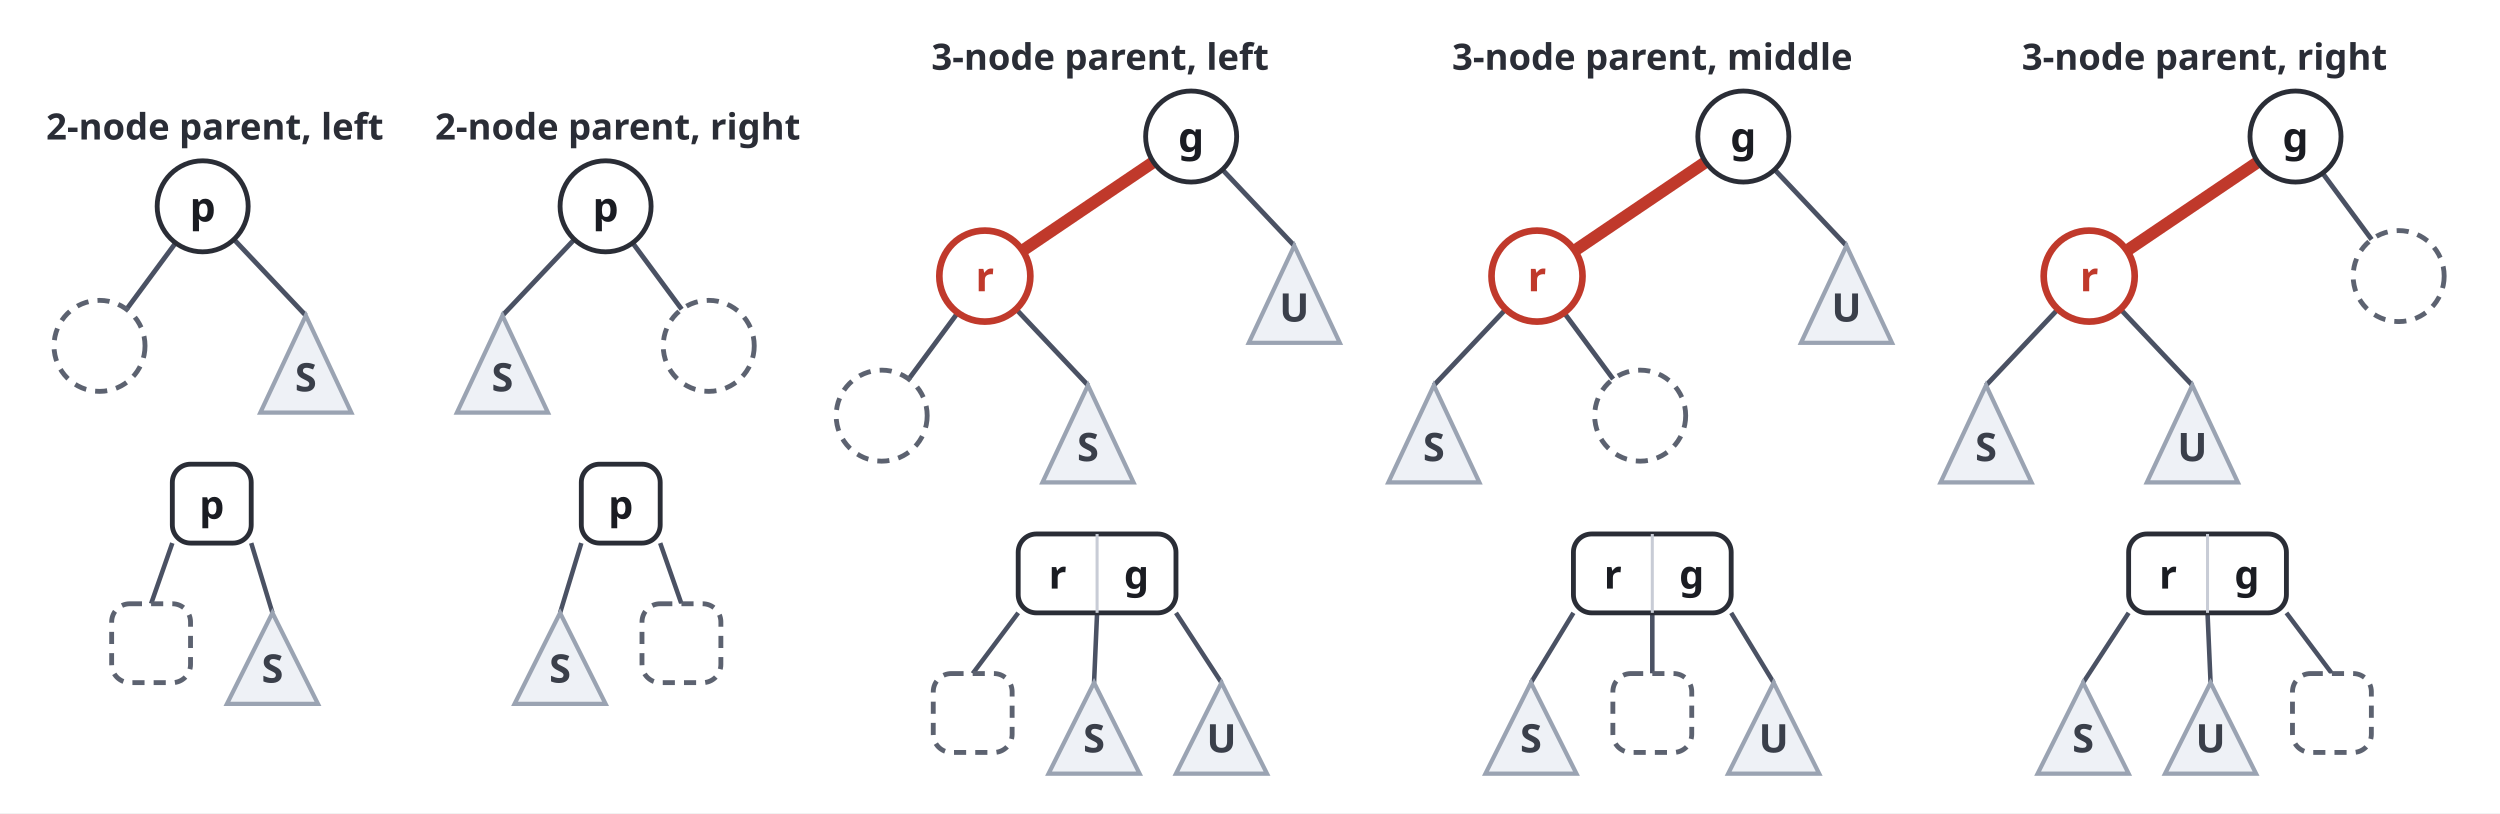
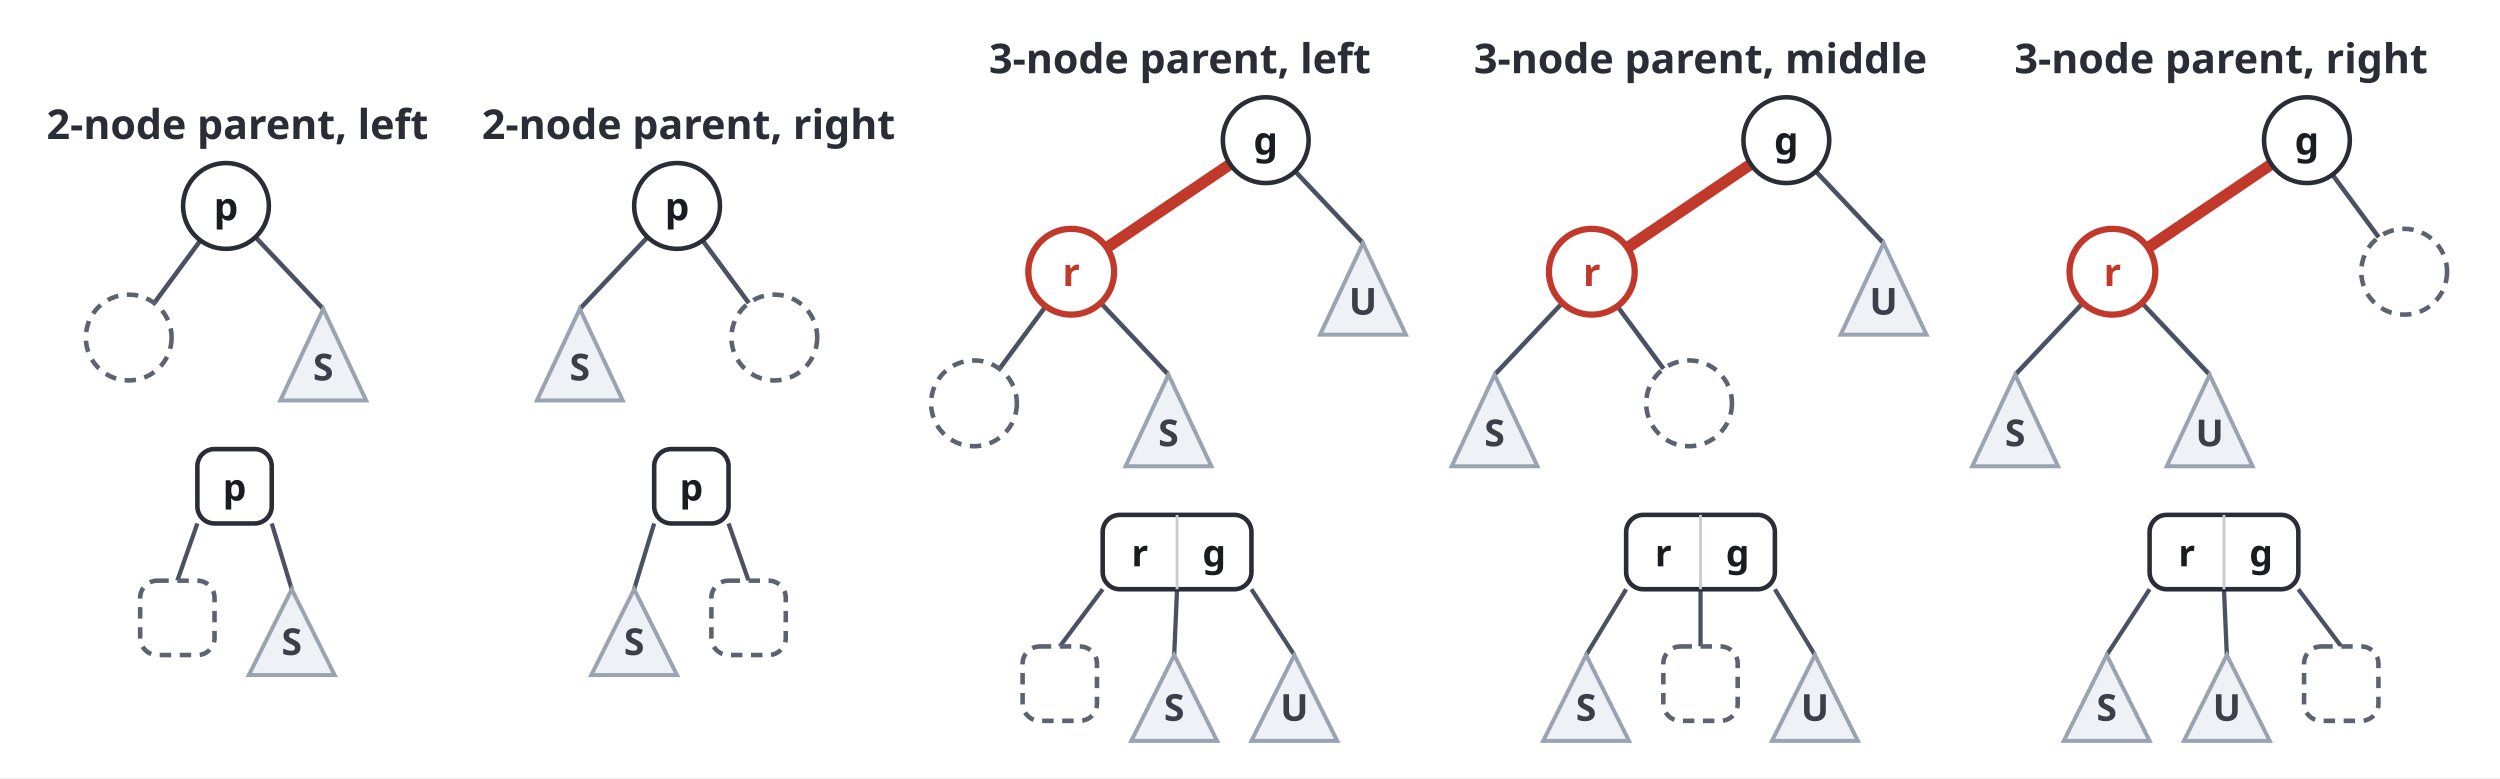
- <svg xmlns="http://www.w3.org/2000/svg" width="824" height="268" viewBox="0 0 824 268" role="img" font-family="system-ui, sans-serif" aria-label="The five places the empty node can sit, each as a red-black shape above the 2-3 shape it encodes. 2-node parent, left: p at the root; p has left child an empty node (a missing black) by a black link and right child subtree S by a black link; as a 2-3 tree, 2-3 view: the node holding p at the top; the node holding p has children, left to right, an empty node, subtree S. 2-node parent, right: p at the root; p has left child subtree S by a black link and right child an empty node (a missing black) by a black link; as a 2-3 tree, 2-3 view: the node holding p at the top; the node holding p has children, left to right, subtree S, an empty node. 3-node parent, left: g at the root; g has left child r by a red link and right child subtree U by a black link; r has left child an empty node (a missing black) by a black link and right child subtree S by a black link; as a 2-3 tree, 2-3 view: the node holding r and g at the top; the node holding r and g has children, left to right, an empty node, subtree S, subtree U. 3-node parent, middle: g at the root; g has left child r by a red link and right child subtree U by a black link; r has left child subtree S by a black link and right child an empty node (a missing black) by a black link; as a 2-3 tree, 2-3 view: the node holding r and g at the top; the node holding r and g has children, left to right, subtree S, an empty node, subtree U. 3-node parent, right: g at the root; g has left child r by a red link and right child an empty node (a missing black) by a black link; r has left child subtree S by a black link and right child subtree U by a black link; as a 2-3 tree, 2-3 view: the node holding r and g at the top; the node holding r and g has children, left to right, subtree S, subtree U, an empty node. S and U are the sibling subtrees.">
-   <rect width="824" height="268" fill="#fff" />
-   <text x="70.8" y="46" font-size="12" font-weight="600" fill="#2a2d36" text-anchor="middle">2-node parent, left</text>
-   <line x1="66.8" y1="68" x2="32.8" y2="114" stroke="#4a5163" stroke-width="1.6" />
-   <line x1="66.8" y1="68" x2="100.8" y2="104" stroke="#4a5163" stroke-width="1.6" />
-   <circle cx="32.8" cy="114" r="15" fill="#fff" stroke="#5c6270" stroke-width="1.6" stroke-dasharray="4 3" />
-   <circle cx="66.8" cy="68" r="15" fill="#fff" stroke="#2a2d36" stroke-width="1.6" />
-   <text x="66.8" y="73" font-size="13.5" font-weight="600" fill="#1a1c22" text-anchor="middle">p</text>
-   <path d="M100.8,104 L85.8,136 L115.8,136 Z" fill="#eef1f6" stroke="#9aa3b2" stroke-width="1.4" />
-   <text x="100.8" y="129" font-size="13" font-weight="600" fill="#3a3f4a" text-anchor="middle">S</text>
-   <line x1="56.8" y1="179" x2="49.8" y2="199" stroke="#4a5163" stroke-width="1.5" />
-   <line x1="82.8" y1="179" x2="89.8" y2="202" stroke="#4a5163" stroke-width="1.5" />
-   <rect x="36.8" y="199" width="26" height="26" rx="6" fill="#fff" stroke="#5c6270" stroke-width="1.6" stroke-dasharray="4 3" />
-   <path d="M89.8,202 L74.8,232 L104.8,232 Z" fill="#eef1f6" stroke="#9aa3b2" stroke-width="1.4" />
-   <text x="89.8" y="225" font-size="13" font-weight="600" fill="#3a3f4a" text-anchor="middle">S</text>
-   <rect x="56.8" y="153" width="26" height="26" rx="6" fill="#fff" stroke="#2a2d36" stroke-width="1.6" />
-   <text x="69.8" y="171" font-size="13" font-weight="600" fill="#1a1c22" text-anchor="middle">p</text>
-   <text x="203.6" y="46" font-size="12" font-weight="600" fill="#2a2d36" text-anchor="middle">2-node parent, right</text>
-   <line x1="199.6" y1="68" x2="165.6" y2="104" stroke="#4a5163" stroke-width="1.6" />
-   <line x1="199.6" y1="68" x2="233.6" y2="114" stroke="#4a5163" stroke-width="1.6" />
-   <path d="M165.6,104 L150.6,136 L180.6,136 Z" fill="#eef1f6" stroke="#9aa3b2" stroke-width="1.4" />
-   <text x="165.6" y="129" font-size="13" font-weight="600" fill="#3a3f4a" text-anchor="middle">S</text>
-   <circle cx="199.6" cy="68" r="15" fill="#fff" stroke="#2a2d36" stroke-width="1.6" />
-   <text x="199.6" y="73" font-size="13.5" font-weight="600" fill="#1a1c22" text-anchor="middle">p</text>
-   <circle cx="233.6" cy="114" r="15" fill="#fff" stroke="#5c6270" stroke-width="1.6" stroke-dasharray="4 3" />
-   <line x1="191.6" y1="179" x2="184.6" y2="202" stroke="#4a5163" stroke-width="1.5" />
-   <line x1="217.6" y1="179" x2="224.6" y2="199" stroke="#4a5163" stroke-width="1.5" />
-   <path d="M184.6,202 L169.6,232 L199.6,232 Z" fill="#eef1f6" stroke="#9aa3b2" stroke-width="1.4" />
-   <text x="184.6" y="225" font-size="13" font-weight="600" fill="#3a3f4a" text-anchor="middle">S</text>
-   <rect x="211.6" y="199" width="26" height="26" rx="6" fill="#fff" stroke="#5c6270" stroke-width="1.6" stroke-dasharray="4 3" />
-   <rect x="191.6" y="153" width="26" height="26" rx="6" fill="#fff" stroke="#2a2d36" stroke-width="1.6" />
-   <text x="204.6" y="171" font-size="13" font-weight="600" fill="#1a1c22" text-anchor="middle">p</text>
-   <text x="362.6" y="23" font-size="12" font-weight="600" fill="#2a2d36" text-anchor="middle">3-node parent, left</text>
-   <line x1="324.6" y1="91" x2="290.6" y2="137" stroke="#4a5163" stroke-width="1.6" />
-   <line x1="324.6" y1="91" x2="358.6" y2="127" stroke="#4a5163" stroke-width="1.6" />
-   <line x1="392.6" y1="45" x2="324.6" y2="91" stroke="#c0392b" stroke-width="4" />
-   <line x1="392.6" y1="45" x2="426.6" y2="81" stroke="#4a5163" stroke-width="1.6" />
-   <circle cx="290.6" cy="137" r="15" fill="#fff" stroke="#5c6270" stroke-width="1.6" stroke-dasharray="4 3" />
-   <circle cx="324.6" cy="91" r="15" fill="#fff" stroke="#c0392b" stroke-width="2.2" />
-   <text x="324.6" y="96" font-size="13.5" font-weight="600" fill="#c0392b" text-anchor="middle">r</text>
-   <path d="M358.6,127 L343.6,159 L373.6,159 Z" fill="#eef1f6" stroke="#9aa3b2" stroke-width="1.4" />
-   <text x="358.6" y="152" font-size="13" font-weight="600" fill="#3a3f4a" text-anchor="middle">S</text>
-   <circle cx="392.6" cy="45" r="15" fill="#fff" stroke="#2a2d36" stroke-width="1.6" />
-   <text x="392.6" y="50" font-size="13.5" font-weight="600" fill="#1a1c22" text-anchor="middle">g</text>
-   <path d="M426.6,81 L411.6,113 L441.6,113 Z" fill="#eef1f6" stroke="#9aa3b2" stroke-width="1.4" />
-   <text x="426.6" y="106" font-size="13" font-weight="600" fill="#3a3f4a" text-anchor="middle">U</text>
-   <line x1="335.6" y1="202" x2="320.6" y2="222" stroke="#4a5163" stroke-width="1.5" />
-   <line x1="361.6" y1="202" x2="360.6" y2="225" stroke="#4a5163" stroke-width="1.5" />
-   <line x1="387.6" y1="202" x2="402.6" y2="225" stroke="#4a5163" stroke-width="1.5" />
-   <rect x="307.6" y="222" width="26" height="26" rx="6" fill="#fff" stroke="#5c6270" stroke-width="1.6" stroke-dasharray="4 3" />
-   <path d="M360.6,225 L345.6,255 L375.6,255 Z" fill="#eef1f6" stroke="#9aa3b2" stroke-width="1.4" />
-   <text x="360.6" y="248" font-size="13" font-weight="600" fill="#3a3f4a" text-anchor="middle">S</text>
-   <path d="M402.6,225 L387.6,255 L417.6,255 Z" fill="#eef1f6" stroke="#9aa3b2" stroke-width="1.4" />
-   <text x="402.6" y="248" font-size="13" font-weight="600" fill="#3a3f4a" text-anchor="middle">U</text>
-   <rect x="335.6" y="176" width="52" height="26" rx="6" fill="#fff" stroke="#2a2d36" stroke-width="1.6" />
-   <line x1="361.6" y1="176" x2="361.6" y2="202" stroke="#c8ccd6" stroke-width="1" />
-   <text x="348.6" y="194" font-size="13" font-weight="600" fill="#1a1c22" text-anchor="middle">r</text>
-   <text x="374.6" y="194" font-size="13" font-weight="600" fill="#1a1c22" text-anchor="middle">g</text>
-   <text x="544.6" y="23" font-size="12" font-weight="600" fill="#2a2d36" text-anchor="middle">3-node parent, middle</text>
-   <line x1="506.6" y1="91" x2="472.6" y2="127" stroke="#4a5163" stroke-width="1.6" />
-   <line x1="506.6" y1="91" x2="540.6" y2="137" stroke="#4a5163" stroke-width="1.6" />
-   <line x1="574.6" y1="45" x2="506.6" y2="91" stroke="#c0392b" stroke-width="4" />
-   <line x1="574.6" y1="45" x2="608.6" y2="81" stroke="#4a5163" stroke-width="1.6" />
-   <path d="M472.6,127 L457.6,159 L487.6,159 Z" fill="#eef1f6" stroke="#9aa3b2" stroke-width="1.4" />
-   <text x="472.6" y="152" font-size="13" font-weight="600" fill="#3a3f4a" text-anchor="middle">S</text>
-   <circle cx="506.6" cy="91" r="15" fill="#fff" stroke="#c0392b" stroke-width="2.2" />
-   <text x="506.6" y="96" font-size="13.5" font-weight="600" fill="#c0392b" text-anchor="middle">r</text>
-   <circle cx="540.6" cy="137" r="15" fill="#fff" stroke="#5c6270" stroke-width="1.6" stroke-dasharray="4 3" />
-   <circle cx="574.6" cy="45" r="15" fill="#fff" stroke="#2a2d36" stroke-width="1.6" />
-   <text x="574.6" y="50" font-size="13.5" font-weight="600" fill="#1a1c22" text-anchor="middle">g</text>
-   <path d="M608.6,81 L593.6,113 L623.6,113 Z" fill="#eef1f6" stroke="#9aa3b2" stroke-width="1.4" />
-   <text x="608.6" y="106" font-size="13" font-weight="600" fill="#3a3f4a" text-anchor="middle">U</text>
-   <line x1="518.6" y1="202" x2="504.6" y2="225" stroke="#4a5163" stroke-width="1.5" />
-   <line x1="544.6" y1="202" x2="544.6" y2="222" stroke="#4a5163" stroke-width="1.5" />
-   <line x1="570.6" y1="202" x2="584.6" y2="225" stroke="#4a5163" stroke-width="1.5" />
-   <path d="M504.6,225 L489.6,255 L519.6,255 Z" fill="#eef1f6" stroke="#9aa3b2" stroke-width="1.4" />
-   <text x="504.6" y="248" font-size="13" font-weight="600" fill="#3a3f4a" text-anchor="middle">S</text>
-   <rect x="531.6" y="222" width="26" height="26" rx="6" fill="#fff" stroke="#5c6270" stroke-width="1.6" stroke-dasharray="4 3" />
-   <path d="M584.6,225 L569.6,255 L599.6,255 Z" fill="#eef1f6" stroke="#9aa3b2" stroke-width="1.4" />
-   <text x="584.6" y="248" font-size="13" font-weight="600" fill="#3a3f4a" text-anchor="middle">U</text>
-   <rect x="518.6" y="176" width="52" height="26" rx="6" fill="#fff" stroke="#2a2d36" stroke-width="1.6" />
-   <line x1="544.6" y1="176" x2="544.6" y2="202" stroke="#c8ccd6" stroke-width="1" />
-   <text x="531.6" y="194" font-size="13" font-weight="600" fill="#1a1c22" text-anchor="middle">r</text>
-   <text x="557.6" y="194" font-size="13" font-weight="600" fill="#1a1c22" text-anchor="middle">g</text>
-   <text x="726.6" y="23" font-size="12" font-weight="600" fill="#2a2d36" text-anchor="middle">3-node parent, right</text>
-   <line x1="688.6" y1="91" x2="654.6" y2="127" stroke="#4a5163" stroke-width="1.6" />
-   <line x1="688.6" y1="91" x2="722.6" y2="127" stroke="#4a5163" stroke-width="1.6" />
-   <line x1="756.6" y1="45" x2="688.6" y2="91" stroke="#c0392b" stroke-width="4" />
-   <line x1="756.6" y1="45" x2="790.6" y2="91" stroke="#4a5163" stroke-width="1.6" />
-   <path d="M654.6,127 L639.6,159 L669.6,159 Z" fill="#eef1f6" stroke="#9aa3b2" stroke-width="1.4" />
-   <text x="654.6" y="152" font-size="13" font-weight="600" fill="#3a3f4a" text-anchor="middle">S</text>
-   <circle cx="688.6" cy="91" r="15" fill="#fff" stroke="#c0392b" stroke-width="2.2" />
-   <text x="688.6" y="96" font-size="13.5" font-weight="600" fill="#c0392b" text-anchor="middle">r</text>
-   <path d="M722.6,127 L707.6,159 L737.6,159 Z" fill="#eef1f6" stroke="#9aa3b2" stroke-width="1.4" />
-   <text x="722.6" y="152" font-size="13" font-weight="600" fill="#3a3f4a" text-anchor="middle">U</text>
-   <circle cx="756.6" cy="45" r="15" fill="#fff" stroke="#2a2d36" stroke-width="1.6" />
-   <text x="756.6" y="50" font-size="13.5" font-weight="600" fill="#1a1c22" text-anchor="middle">g</text>
-   <circle cx="790.6" cy="91" r="15" fill="#fff" stroke="#5c6270" stroke-width="1.6" stroke-dasharray="4 3" />
-   <line x1="701.6" y1="202" x2="686.6" y2="225" stroke="#4a5163" stroke-width="1.5" />
-   <line x1="727.6" y1="202" x2="728.6" y2="225" stroke="#4a5163" stroke-width="1.5" />
-   <line x1="753.6" y1="202" x2="768.6" y2="222" stroke="#4a5163" stroke-width="1.5" />
-   <path d="M686.6,225 L671.6,255 L701.6,255 Z" fill="#eef1f6" stroke="#9aa3b2" stroke-width="1.4" />
-   <text x="686.6" y="248" font-size="13" font-weight="600" fill="#3a3f4a" text-anchor="middle">S</text>
-   <path d="M728.6,225 L713.6,255 L743.6,255 Z" fill="#eef1f6" stroke="#9aa3b2" stroke-width="1.4" />
-   <text x="728.6" y="248" font-size="13" font-weight="600" fill="#3a3f4a" text-anchor="middle">U</text>
-   <rect x="755.6" y="222" width="26" height="26" rx="6" fill="#fff" stroke="#5c6270" stroke-width="1.6" stroke-dasharray="4 3" />
-   <rect x="701.6" y="176" width="52" height="26" rx="6" fill="#fff" stroke="#2a2d36" stroke-width="1.6" />
-   <line x1="727.6" y1="176" x2="727.6" y2="202" stroke="#c8ccd6" stroke-width="1" />
-   <text x="714.6" y="194" font-size="13" font-weight="600" fill="#1a1c22" text-anchor="middle">r</text>
-   <text x="740.6" y="194" font-size="13" font-weight="600" fill="#1a1c22" text-anchor="middle">g</text>
+ <svg xmlns="http://www.w3.org/2000/svg" width="874" height="272" viewBox="0 0 874 272" role="img" font-family="system-ui, sans-serif" aria-label="The five places the empty node can sit, each as a red-black shape above the 2-3 shape it encodes. 2-node parent, left: p at the root; p has left child an empty node (a missing black) by a black link and right child subtree S by a black link; as a 2-3 tree, 2-3 view: the node holding p at the top; the node holding p has children, left to right, an empty node, subtree S. 2-node parent, right: p at the root; p has left child subtree S by a black link and right child an empty node (a missing black) by a black link; as a 2-3 tree, 2-3 view: the node holding p at the top; the node holding p has children, left to right, subtree S, an empty node. 3-node parent, left: g at the root; g has left child r by a red link and right child subtree U by a black link; r has left child an empty node (a missing black) by a black link and right child subtree S by a black link; as a 2-3 tree, 2-3 view: the node holding r and g at the top; the node holding r and g has children, left to right, an empty node, subtree S, subtree U. 3-node parent, middle: g at the root; g has left child r by a red link and right child subtree U by a black link; r has left child subtree S by a black link and right child an empty node (a missing black) by a black link; as a 2-3 tree, 2-3 view: the node holding r and g at the top; the node holding r and g has children, left to right, subtree S, an empty node, subtree U. 3-node parent, right: g at the root; g has left child r by a red link and right child an empty node (a missing black) by a black link; r has left child subtree S by a black link and right child subtree U by a black link; as a 2-3 tree, 2-3 view: the node holding r and g at the top; the node holding r and g has children, left to right, subtree S, subtree U, an empty node. S and U are the sibling subtrees.">
+   <rect width="874" height="272" fill="#fff" />
+   <text x="83" y="48.6" font-size="14.4" font-weight="600" fill="#2a2d36" text-anchor="middle">2-node parent, left</text>
+   <line x1="79" y1="72" x2="45" y2="118" stroke="#4a5163" stroke-width="1.6" />
+   <line x1="79" y1="72" x2="113" y2="108" stroke="#4a5163" stroke-width="1.6" />
+   <circle cx="45" cy="118" r="15" fill="#fff" stroke="#5c6270" stroke-width="1.6" stroke-dasharray="4 3" />
+   <circle cx="79" cy="72" r="15" fill="#fff" stroke="#2a2d36" stroke-width="1.6" />
+   <text x="79" y="77" font-size="13.5" font-weight="600" fill="#1a1c22" text-anchor="middle">p</text>
+   <path d="M113,108 L98,140 L128,140 Z" fill="#eef1f6" stroke="#9aa3b2" stroke-width="1.4" />
+   <text x="113" y="133" font-size="13" font-weight="600" fill="#3a3f4a" text-anchor="middle">S</text>
+   <line x1="69" y1="183" x2="62" y2="203" stroke="#4a5163" stroke-width="1.5" />
+   <line x1="95" y1="183" x2="102" y2="206" stroke="#4a5163" stroke-width="1.5" />
+   <rect x="49" y="203" width="26" height="26" rx="6" fill="#fff" stroke="#5c6270" stroke-width="1.6" stroke-dasharray="4 3" />
+   <path d="M102,206 L87,236 L117,236 Z" fill="#eef1f6" stroke="#9aa3b2" stroke-width="1.4" />
+   <text x="102" y="229" font-size="13" font-weight="600" fill="#3a3f4a" text-anchor="middle">S</text>
+   <rect x="69" y="157" width="26" height="26" rx="6" fill="#fff" stroke="#2a2d36" stroke-width="1.6" />
+   <text x="82" y="175" font-size="13" font-weight="600" fill="#1a1c22" text-anchor="middle">p</text>
+   <text x="240.7" y="48.6" font-size="14.4" font-weight="600" fill="#2a2d36" text-anchor="middle">2-node parent, right</text>
+   <line x1="236.7" y1="72" x2="202.7" y2="108" stroke="#4a5163" stroke-width="1.6" />
+   <line x1="236.7" y1="72" x2="270.7" y2="118" stroke="#4a5163" stroke-width="1.6" />
+   <path d="M202.7,108 L187.7,140 L217.7,140 Z" fill="#eef1f6" stroke="#9aa3b2" stroke-width="1.4" />
+   <text x="202.7" y="133" font-size="13" font-weight="600" fill="#3a3f4a" text-anchor="middle">S</text>
+   <circle cx="236.7" cy="72" r="15" fill="#fff" stroke="#2a2d36" stroke-width="1.6" />
+   <text x="236.7" y="77" font-size="13.5" font-weight="600" fill="#1a1c22" text-anchor="middle">p</text>
+   <circle cx="270.7" cy="118" r="15" fill="#fff" stroke="#5c6270" stroke-width="1.6" stroke-dasharray="4 3" />
+   <line x1="228.7" y1="183" x2="221.7" y2="206" stroke="#4a5163" stroke-width="1.5" />
+   <line x1="254.7" y1="183" x2="261.7" y2="203" stroke="#4a5163" stroke-width="1.5" />
+   <path d="M221.7,206 L206.7,236 L236.7,236 Z" fill="#eef1f6" stroke="#9aa3b2" stroke-width="1.4" />
+   <text x="221.7" y="229" font-size="13" font-weight="600" fill="#3a3f4a" text-anchor="middle">S</text>
+   <rect x="248.7" y="203" width="26" height="26" rx="6" fill="#fff" stroke="#5c6270" stroke-width="1.6" stroke-dasharray="4 3" />
+   <rect x="228.7" y="157" width="26" height="26" rx="6" fill="#fff" stroke="#2a2d36" stroke-width="1.6" />
+   <text x="241.7" y="175" font-size="13" font-weight="600" fill="#1a1c22" text-anchor="middle">p</text>
+   <text x="412.5" y="25.6" font-size="14.4" font-weight="600" fill="#2a2d36" text-anchor="middle">3-node parent, left</text>
+   <line x1="374.5" y1="95" x2="340.5" y2="141" stroke="#4a5163" stroke-width="1.6" />
+   <line x1="374.5" y1="95" x2="408.5" y2="131" stroke="#4a5163" stroke-width="1.6" />
+   <line x1="442.5" y1="49" x2="374.5" y2="95" stroke="#c0392b" stroke-width="4" />
+   <line x1="442.5" y1="49" x2="476.5" y2="85" stroke="#4a5163" stroke-width="1.6" />
+   <circle cx="340.5" cy="141" r="15" fill="#fff" stroke="#5c6270" stroke-width="1.6" stroke-dasharray="4 3" />
+   <circle cx="374.5" cy="95" r="15" fill="#fff" stroke="#c0392b" stroke-width="2.2" />
+   <text x="374.5" y="100" font-size="13.5" font-weight="600" fill="#c0392b" text-anchor="middle">r</text>
+   <path d="M408.5,131 L393.5,163 L423.5,163 Z" fill="#eef1f6" stroke="#9aa3b2" stroke-width="1.4" />
+   <text x="408.5" y="156" font-size="13" font-weight="600" fill="#3a3f4a" text-anchor="middle">S</text>
+   <circle cx="442.5" cy="49" r="15" fill="#fff" stroke="#2a2d36" stroke-width="1.6" />
+   <text x="442.5" y="54" font-size="13.5" font-weight="600" fill="#1a1c22" text-anchor="middle">g</text>
+   <path d="M476.5,85 L461.5,117 L491.5,117 Z" fill="#eef1f6" stroke="#9aa3b2" stroke-width="1.4" />
+   <text x="476.5" y="110" font-size="13" font-weight="600" fill="#3a3f4a" text-anchor="middle">U</text>
+   <line x1="385.5" y1="206" x2="370.5" y2="226" stroke="#4a5163" stroke-width="1.5" />
+   <line x1="411.5" y1="206" x2="410.5" y2="229" stroke="#4a5163" stroke-width="1.5" />
+   <line x1="437.5" y1="206" x2="452.5" y2="229" stroke="#4a5163" stroke-width="1.5" />
+   <rect x="357.5" y="226" width="26" height="26" rx="6" fill="#fff" stroke="#5c6270" stroke-width="1.6" stroke-dasharray="4 3" />
+   <path d="M410.5,229 L395.5,259 L425.5,259 Z" fill="#eef1f6" stroke="#9aa3b2" stroke-width="1.4" />
+   <text x="410.5" y="252" font-size="13" font-weight="600" fill="#3a3f4a" text-anchor="middle">S</text>
+   <path d="M452.5,229 L437.5,259 L467.5,259 Z" fill="#eef1f6" stroke="#9aa3b2" stroke-width="1.4" />
+   <text x="452.5" y="252" font-size="13" font-weight="600" fill="#3a3f4a" text-anchor="middle">U</text>
+   <rect x="385.5" y="180" width="52" height="26" rx="6" fill="#fff" stroke="#2a2d36" stroke-width="1.6" />
+   <line x1="411.5" y1="180" x2="411.5" y2="206" stroke="#c8ccd6" stroke-width="1" />
+   <text x="398.5" y="198" font-size="13" font-weight="600" fill="#1a1c22" text-anchor="middle">r</text>
+   <text x="424.5" y="198" font-size="13" font-weight="600" fill="#1a1c22" text-anchor="middle">g</text>
+   <text x="594.5" y="25.6" font-size="14.4" font-weight="600" fill="#2a2d36" text-anchor="middle">3-node parent, middle</text>
+   <line x1="556.5" y1="95" x2="522.5" y2="131" stroke="#4a5163" stroke-width="1.6" />
+   <line x1="556.5" y1="95" x2="590.5" y2="141" stroke="#4a5163" stroke-width="1.6" />
+   <line x1="624.5" y1="49" x2="556.5" y2="95" stroke="#c0392b" stroke-width="4" />
+   <line x1="624.5" y1="49" x2="658.5" y2="85" stroke="#4a5163" stroke-width="1.6" />
+   <path d="M522.5,131 L507.5,163 L537.5,163 Z" fill="#eef1f6" stroke="#9aa3b2" stroke-width="1.4" />
+   <text x="522.5" y="156" font-size="13" font-weight="600" fill="#3a3f4a" text-anchor="middle">S</text>
+   <circle cx="556.5" cy="95" r="15" fill="#fff" stroke="#c0392b" stroke-width="2.2" />
+   <text x="556.5" y="100" font-size="13.5" font-weight="600" fill="#c0392b" text-anchor="middle">r</text>
+   <circle cx="590.5" cy="141" r="15" fill="#fff" stroke="#5c6270" stroke-width="1.6" stroke-dasharray="4 3" />
+   <circle cx="624.5" cy="49" r="15" fill="#fff" stroke="#2a2d36" stroke-width="1.6" />
+   <text x="624.5" y="54" font-size="13.5" font-weight="600" fill="#1a1c22" text-anchor="middle">g</text>
+   <path d="M658.5,85 L643.5,117 L673.5,117 Z" fill="#eef1f6" stroke="#9aa3b2" stroke-width="1.4" />
+   <text x="658.5" y="110" font-size="13" font-weight="600" fill="#3a3f4a" text-anchor="middle">U</text>
+   <line x1="568.5" y1="206" x2="554.5" y2="229" stroke="#4a5163" stroke-width="1.5" />
+   <line x1="594.5" y1="206" x2="594.5" y2="226" stroke="#4a5163" stroke-width="1.5" />
+   <line x1="620.5" y1="206" x2="634.5" y2="229" stroke="#4a5163" stroke-width="1.5" />
+   <path d="M554.5,229 L539.5,259 L569.5,259 Z" fill="#eef1f6" stroke="#9aa3b2" stroke-width="1.4" />
+   <text x="554.5" y="252" font-size="13" font-weight="600" fill="#3a3f4a" text-anchor="middle">S</text>
+   <rect x="581.5" y="226" width="26" height="26" rx="6" fill="#fff" stroke="#5c6270" stroke-width="1.6" stroke-dasharray="4 3" />
+   <path d="M634.5,229 L619.5,259 L649.5,259 Z" fill="#eef1f6" stroke="#9aa3b2" stroke-width="1.4" />
+   <text x="634.5" y="252" font-size="13" font-weight="600" fill="#3a3f4a" text-anchor="middle">U</text>
+   <rect x="568.5" y="180" width="52" height="26" rx="6" fill="#fff" stroke="#2a2d36" stroke-width="1.6" />
+   <line x1="594.5" y1="180" x2="594.5" y2="206" stroke="#c8ccd6" stroke-width="1" />
+   <text x="581.5" y="198" font-size="13" font-weight="600" fill="#1a1c22" text-anchor="middle">r</text>
+   <text x="607.5" y="198" font-size="13" font-weight="600" fill="#1a1c22" text-anchor="middle">g</text>
+   <text x="776.5" y="25.6" font-size="14.4" font-weight="600" fill="#2a2d36" text-anchor="middle">3-node parent, right</text>
+   <line x1="738.5" y1="95" x2="704.5" y2="131" stroke="#4a5163" stroke-width="1.6" />
+   <line x1="738.5" y1="95" x2="772.5" y2="131" stroke="#4a5163" stroke-width="1.6" />
+   <line x1="806.5" y1="49" x2="738.5" y2="95" stroke="#c0392b" stroke-width="4" />
+   <line x1="806.5" y1="49" x2="840.5" y2="95" stroke="#4a5163" stroke-width="1.6" />
+   <path d="M704.5,131 L689.5,163 L719.5,163 Z" fill="#eef1f6" stroke="#9aa3b2" stroke-width="1.4" />
+   <text x="704.5" y="156" font-size="13" font-weight="600" fill="#3a3f4a" text-anchor="middle">S</text>
+   <circle cx="738.5" cy="95" r="15" fill="#fff" stroke="#c0392b" stroke-width="2.2" />
+   <text x="738.5" y="100" font-size="13.5" font-weight="600" fill="#c0392b" text-anchor="middle">r</text>
+   <path d="M772.5,131 L757.5,163 L787.5,163 Z" fill="#eef1f6" stroke="#9aa3b2" stroke-width="1.4" />
+   <text x="772.5" y="156" font-size="13" font-weight="600" fill="#3a3f4a" text-anchor="middle">U</text>
+   <circle cx="806.5" cy="49" r="15" fill="#fff" stroke="#2a2d36" stroke-width="1.6" />
+   <text x="806.5" y="54" font-size="13.5" font-weight="600" fill="#1a1c22" text-anchor="middle">g</text>
+   <circle cx="840.5" cy="95" r="15" fill="#fff" stroke="#5c6270" stroke-width="1.6" stroke-dasharray="4 3" />
+   <line x1="751.5" y1="206" x2="736.5" y2="229" stroke="#4a5163" stroke-width="1.5" />
+   <line x1="777.5" y1="206" x2="778.5" y2="229" stroke="#4a5163" stroke-width="1.5" />
+   <line x1="803.5" y1="206" x2="818.5" y2="226" stroke="#4a5163" stroke-width="1.5" />
+   <path d="M736.5,229 L721.5,259 L751.5,259 Z" fill="#eef1f6" stroke="#9aa3b2" stroke-width="1.4" />
+   <text x="736.5" y="252" font-size="13" font-weight="600" fill="#3a3f4a" text-anchor="middle">S</text>
+   <path d="M778.5,229 L763.5,259 L793.5,259 Z" fill="#eef1f6" stroke="#9aa3b2" stroke-width="1.4" />
+   <text x="778.5" y="252" font-size="13" font-weight="600" fill="#3a3f4a" text-anchor="middle">U</text>
+   <rect x="805.5" y="226" width="26" height="26" rx="6" fill="#fff" stroke="#5c6270" stroke-width="1.6" stroke-dasharray="4 3" />
+   <rect x="751.5" y="180" width="52" height="26" rx="6" fill="#fff" stroke="#2a2d36" stroke-width="1.6" />
+   <line x1="777.5" y1="180" x2="777.5" y2="206" stroke="#c8ccd6" stroke-width="1" />
+   <text x="764.5" y="198" font-size="13" font-weight="600" fill="#1a1c22" text-anchor="middle">r</text>
+   <text x="790.5" y="198" font-size="13" font-weight="600" fill="#1a1c22" text-anchor="middle">g</text>
</svg>
